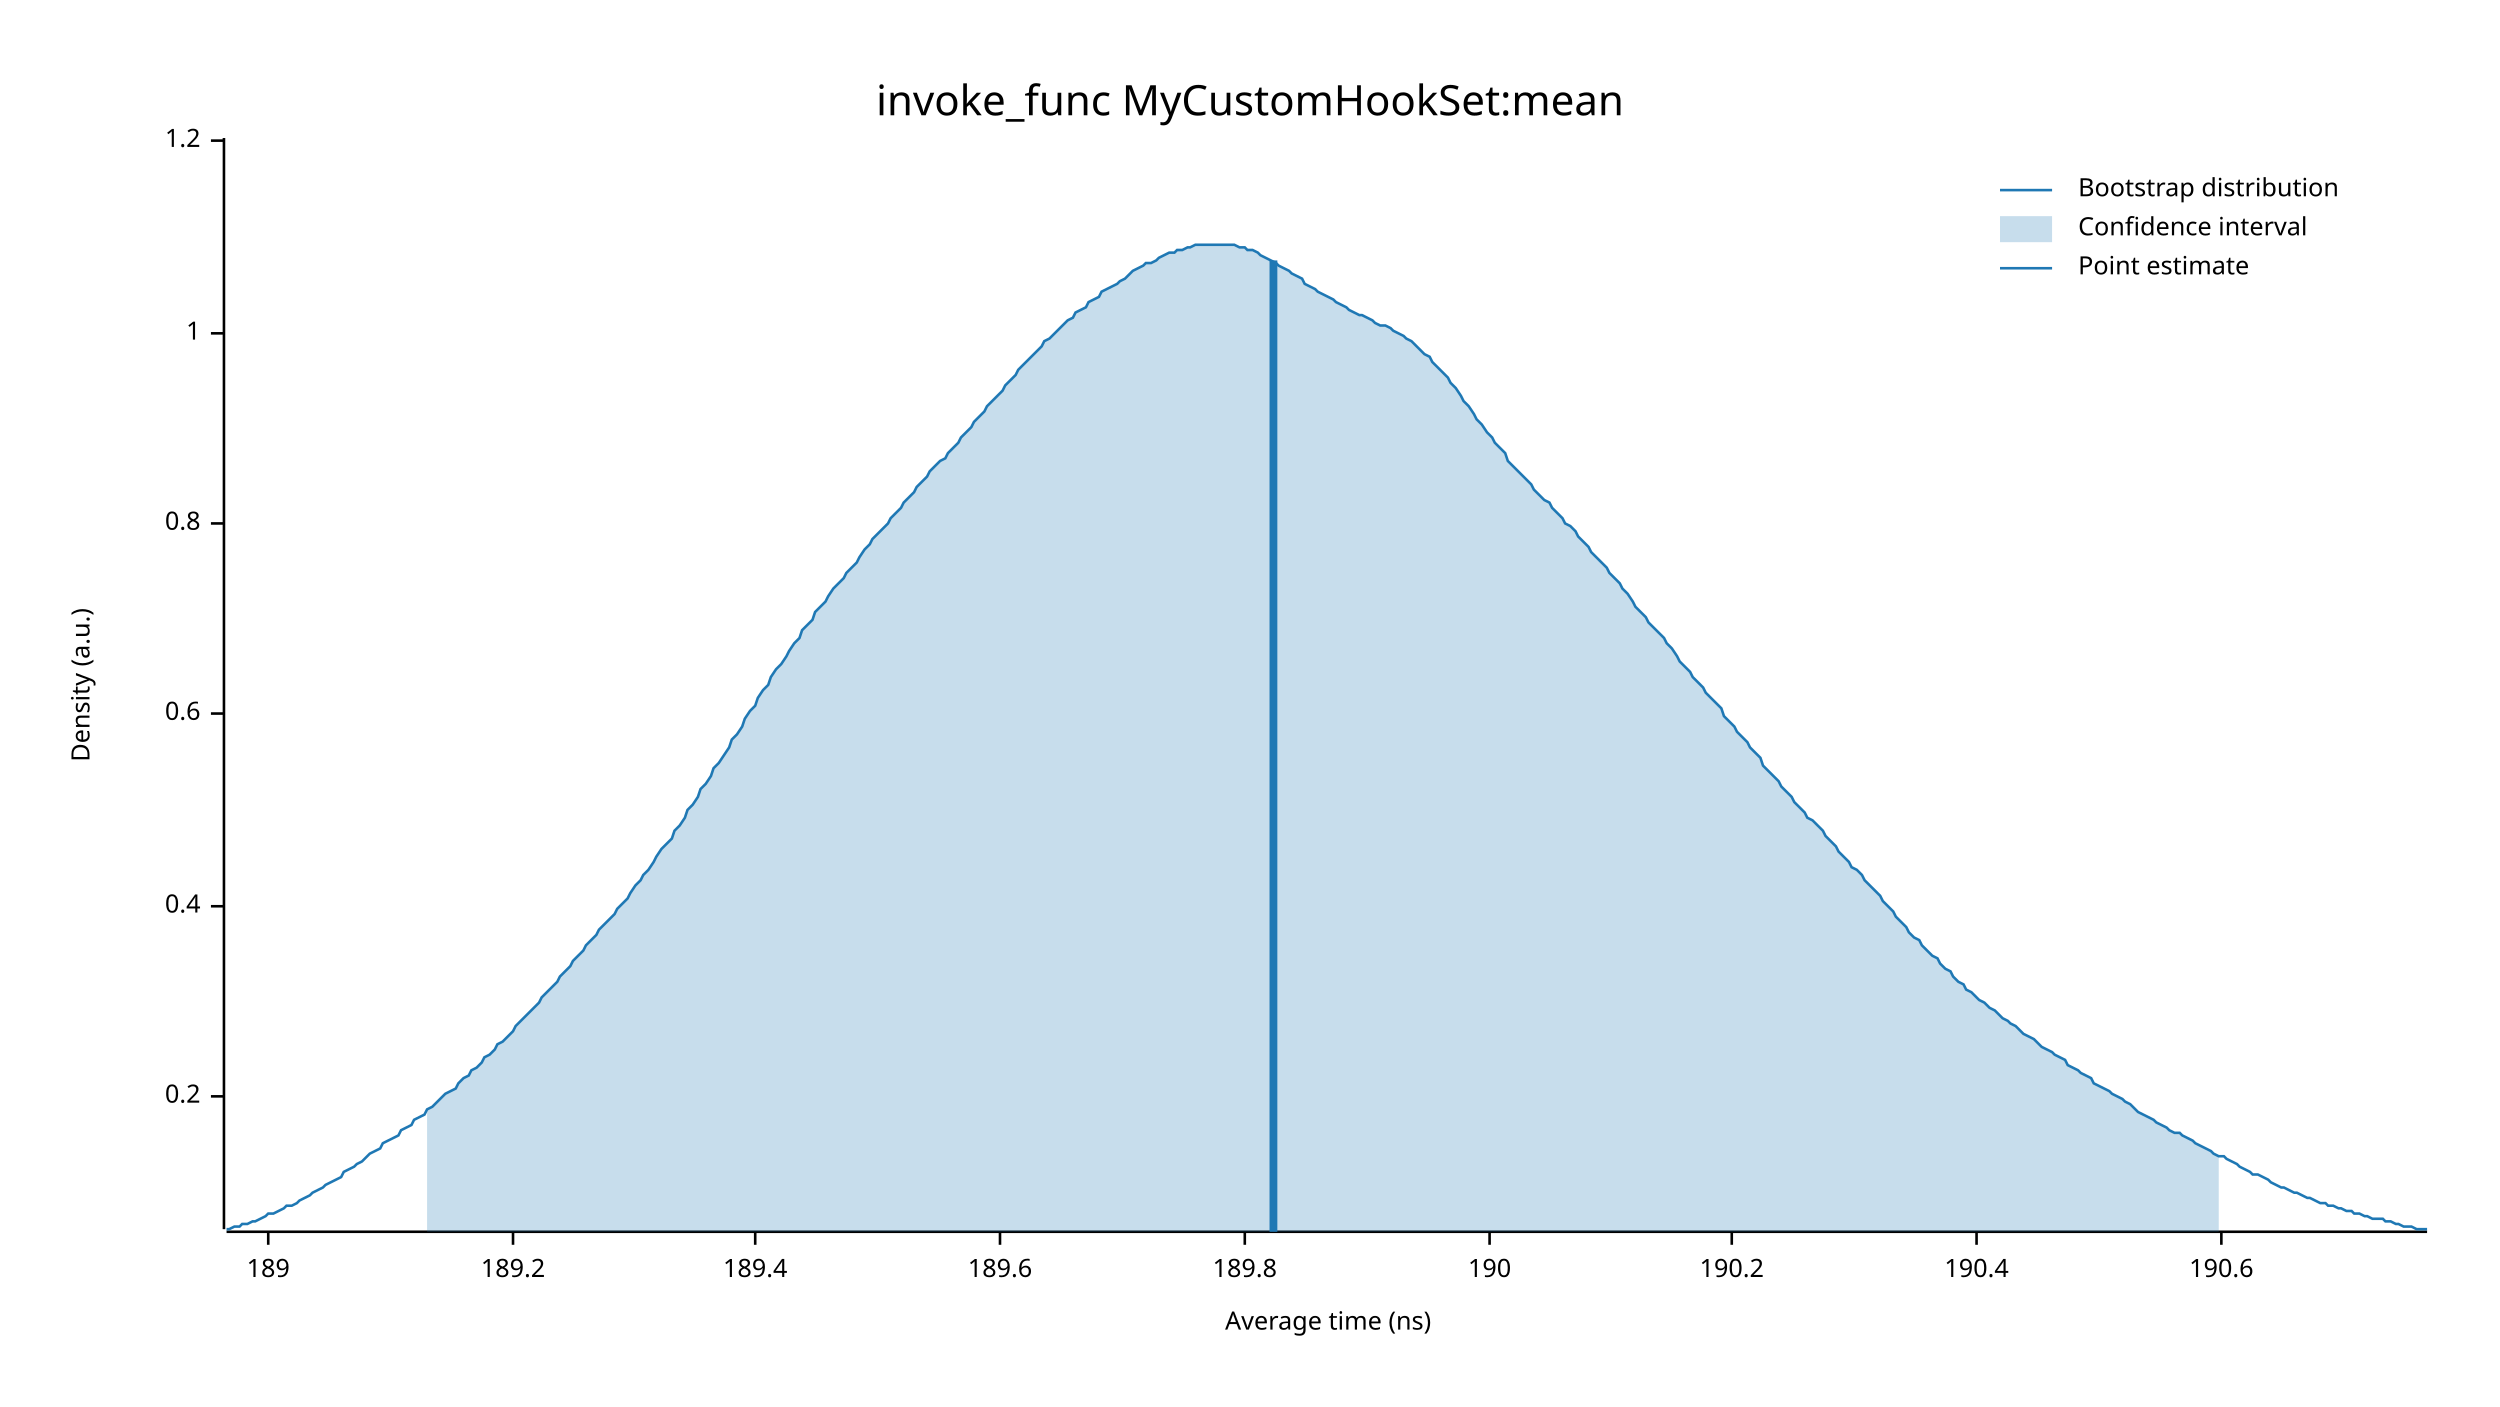
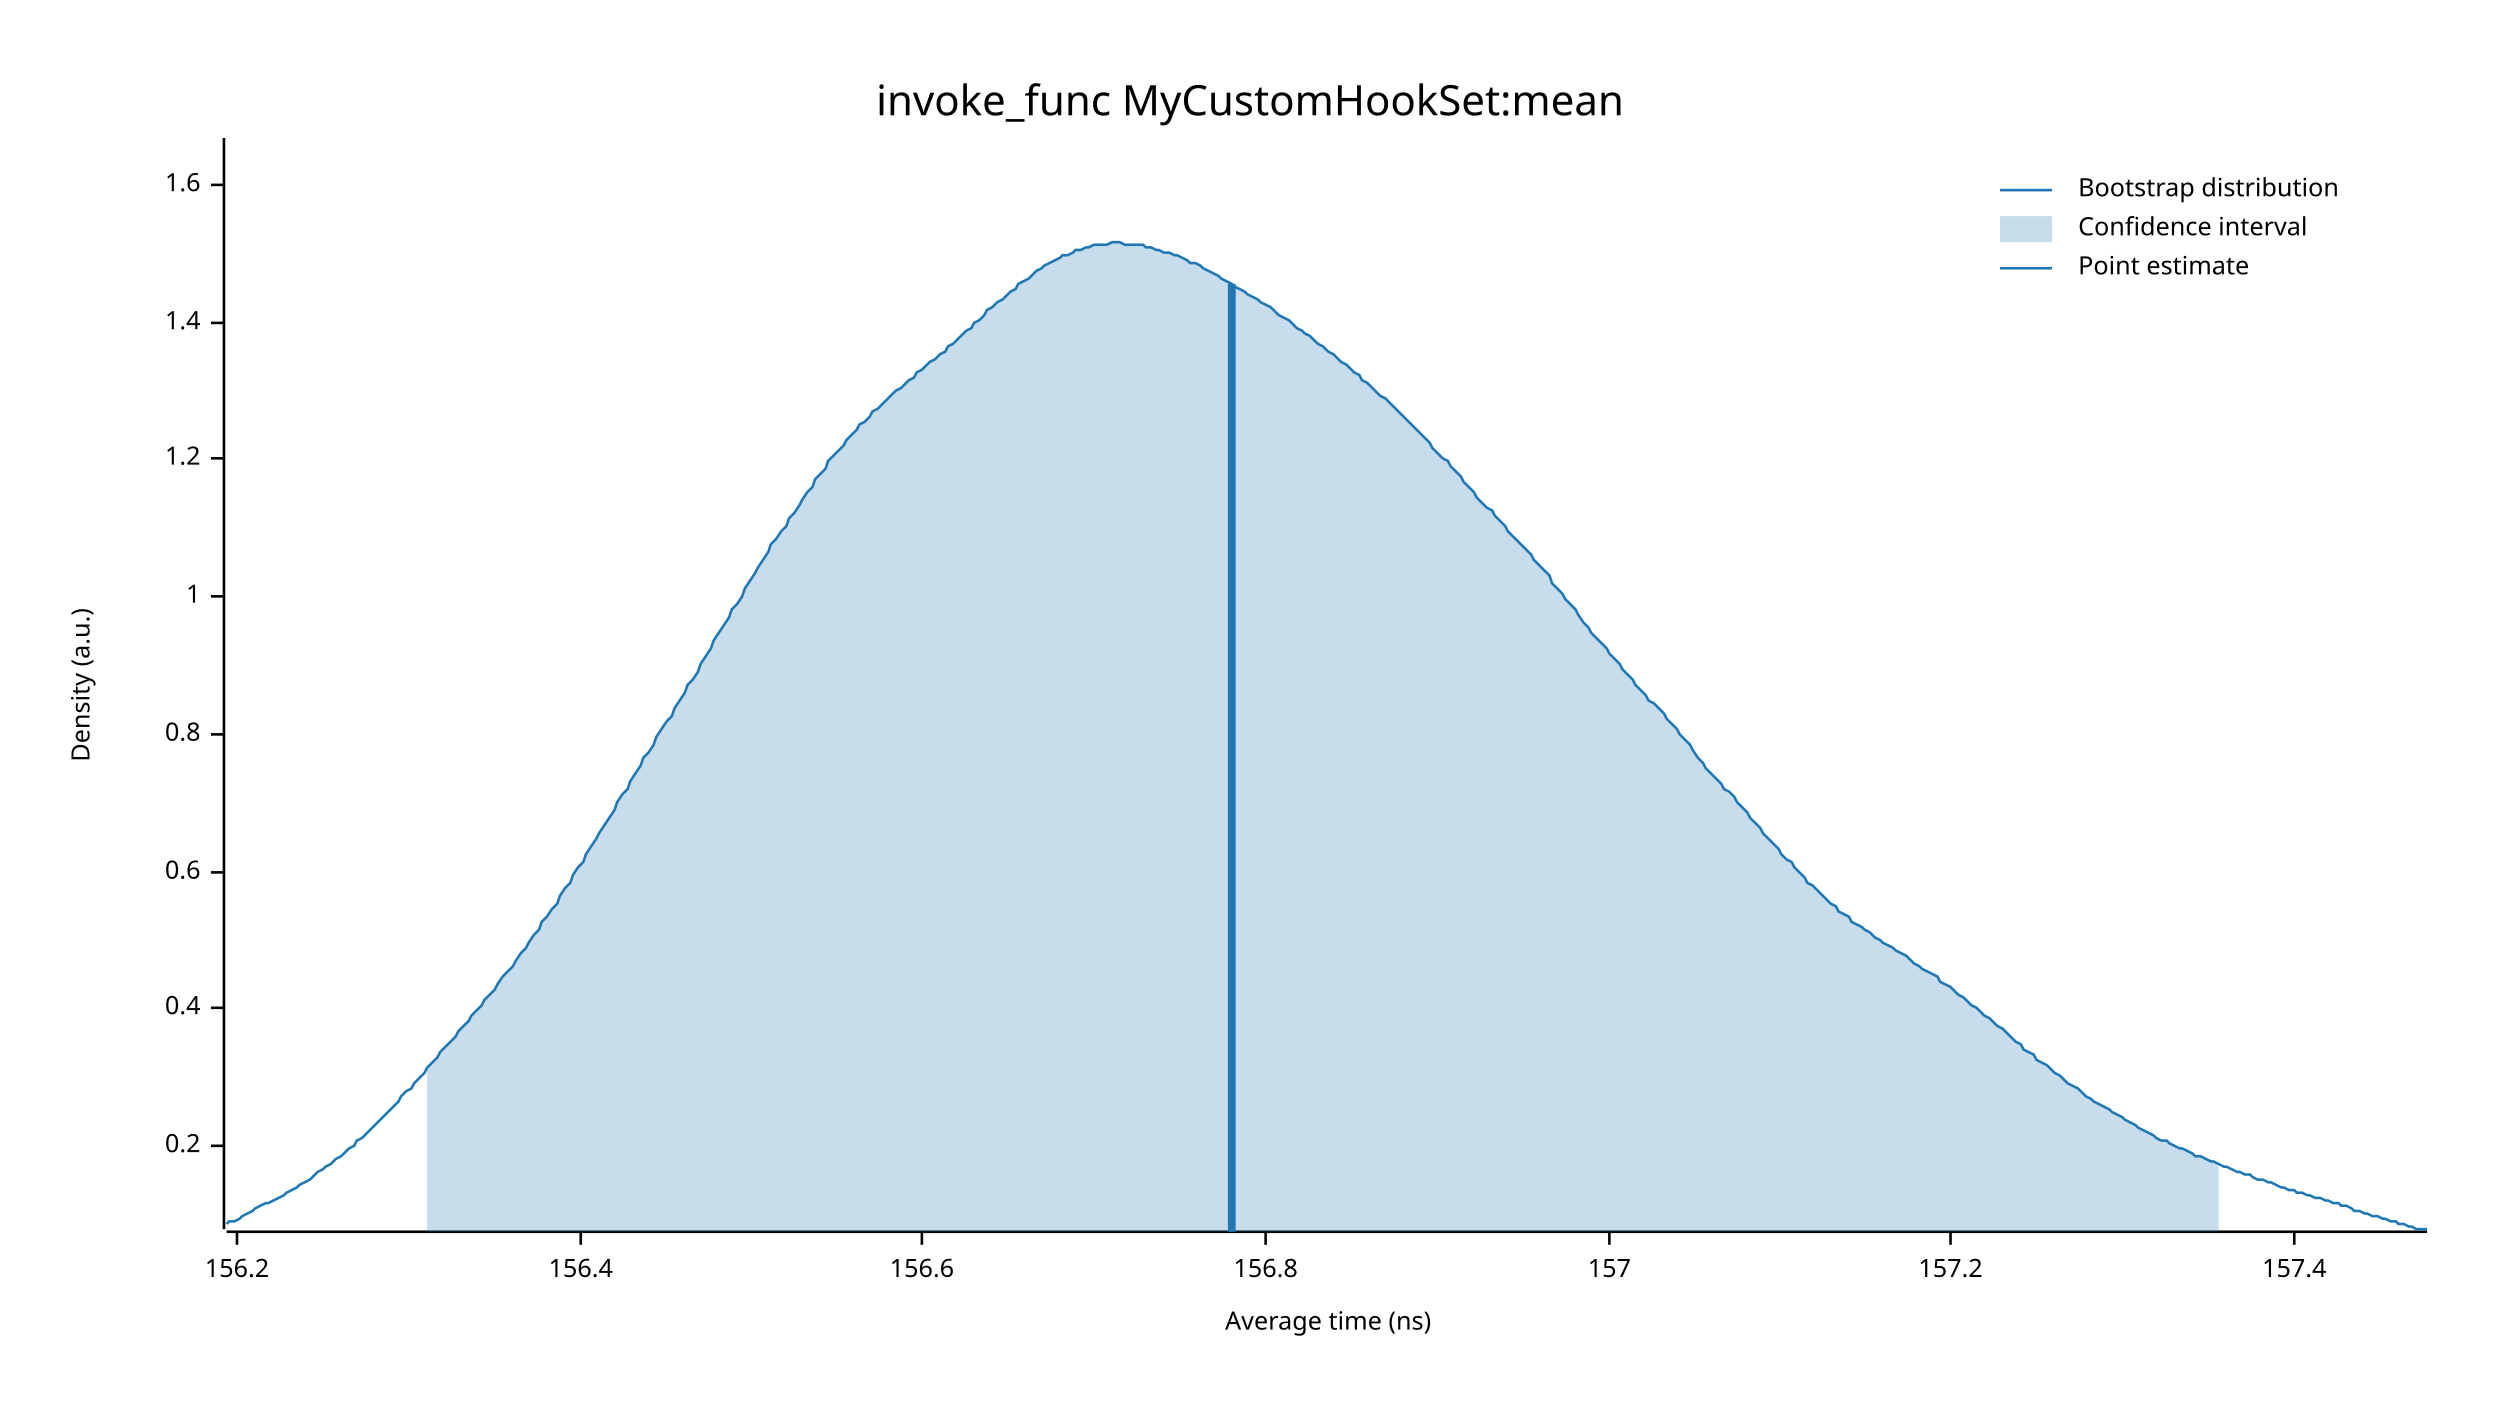
<svg xmlns="http://www.w3.org/2000/svg" width="960" height="540" viewBox="0 0 960 540">
  <text x="480" y="32" dy="0.76em" text-anchor="middle" font-family="sans-serif" font-size="16.129" opacity="1" fill="#000000">
invoke_func MyCustomHookSet:mean
</text>
  <text x="27" y="263" dy="0.76em" text-anchor="middle" font-family="sans-serif" font-size="9.677" opacity="1" fill="#000000" transform="rotate(270, 27, 263)">
Density (a.u.)
</text>
  <text x="510" y="513" dy="-0.5ex" text-anchor="middle" font-family="sans-serif" font-size="9.677" opacity="1" fill="#000000">
Average time (ns)
</text>
  <polyline fill="none" opacity="1" stroke="#000000" stroke-width="1" points="86,53 86,472 " />
-   <text x="77" y="421" dy="0.5ex" text-anchor="end" font-family="sans-serif" font-size="9.677" opacity="1" fill="#000000">
+   <text x="77" y="440" dy="0.5ex" text-anchor="end" font-family="sans-serif" font-size="9.677" opacity="1" fill="#000000">
0.2
</text>
-   <polyline fill="none" opacity="1" stroke="#000000" stroke-width="1" points="81,421 86,421 " />
-   <text x="77" y="348" dy="0.5ex" text-anchor="end" font-family="sans-serif" font-size="9.677" opacity="1" fill="#000000">
+   <polyline fill="none" opacity="1" stroke="#000000" stroke-width="1" points="81,440 86,440 " />
+   <text x="77" y="387" dy="0.5ex" text-anchor="end" font-family="sans-serif" font-size="9.677" opacity="1" fill="#000000">
0.4
</text>
-   <polyline fill="none" opacity="1" stroke="#000000" stroke-width="1" points="81,348 86,348 " />
-   <text x="77" y="274" dy="0.5ex" text-anchor="end" font-family="sans-serif" font-size="9.677" opacity="1" fill="#000000">
+   <polyline fill="none" opacity="1" stroke="#000000" stroke-width="1" points="81,387 86,387 " />
+   <text x="77" y="335" dy="0.5ex" text-anchor="end" font-family="sans-serif" font-size="9.677" opacity="1" fill="#000000">
0.6
</text>
-   <polyline fill="none" opacity="1" stroke="#000000" stroke-width="1" points="81,274 86,274 " />
-   <text x="77" y="201" dy="0.5ex" text-anchor="end" font-family="sans-serif" font-size="9.677" opacity="1" fill="#000000">
+   <polyline fill="none" opacity="1" stroke="#000000" stroke-width="1" points="81,335 86,335 " />
+   <text x="77" y="282" dy="0.5ex" text-anchor="end" font-family="sans-serif" font-size="9.677" opacity="1" fill="#000000">
0.8
</text>
-   <polyline fill="none" opacity="1" stroke="#000000" stroke-width="1" points="81,201 86,201 " />
-   <text x="77" y="128" dy="0.5ex" text-anchor="end" font-family="sans-serif" font-size="9.677" opacity="1" fill="#000000">
+   <polyline fill="none" opacity="1" stroke="#000000" stroke-width="1" points="81,282 86,282 " />
+   <text x="77" y="229" dy="0.5ex" text-anchor="end" font-family="sans-serif" font-size="9.677" opacity="1" fill="#000000">
1
</text>
-   <polyline fill="none" opacity="1" stroke="#000000" stroke-width="1" points="81,128 86,128 " />
-   <text x="77" y="54" dy="0.5ex" text-anchor="end" font-family="sans-serif" font-size="9.677" opacity="1" fill="#000000">
+   <polyline fill="none" opacity="1" stroke="#000000" stroke-width="1" points="81,229 86,229 " />
+   <text x="77" y="176" dy="0.5ex" text-anchor="end" font-family="sans-serif" font-size="9.677" opacity="1" fill="#000000">
1.2
</text>
-   <polyline fill="none" opacity="1" stroke="#000000" stroke-width="1" points="81,54 86,54 " />
+   <polyline fill="none" opacity="1" stroke="#000000" stroke-width="1" points="81,176 86,176 " />
+   <text x="77" y="124" dy="0.5ex" text-anchor="end" font-family="sans-serif" font-size="9.677" opacity="1" fill="#000000">
+ 1.4
+ </text>
+   <polyline fill="none" opacity="1" stroke="#000000" stroke-width="1" points="81,124 86,124 " />
+   <text x="77" y="71" dy="0.5ex" text-anchor="end" font-family="sans-serif" font-size="9.677" opacity="1" fill="#000000">
+ 1.6
+ </text>
+   <polyline fill="none" opacity="1" stroke="#000000" stroke-width="1" points="81,71 86,71 " />
  <polyline fill="none" opacity="1" stroke="#000000" stroke-width="1" points="87,473 932,473 " />
-   <text x="103" y="483" dy="0.76em" text-anchor="middle" font-family="sans-serif" font-size="9.677" opacity="1" fill="#000000">
- 189
+   <text x="91" y="483" dy="0.76em" text-anchor="middle" font-family="sans-serif" font-size="9.677" opacity="1" fill="#000000">
+ 156.2
</text>
-   <polyline fill="none" opacity="1" stroke="#000000" stroke-width="1" points="103,473 103,478 " />
-   <text x="197" y="483" dy="0.76em" text-anchor="middle" font-family="sans-serif" font-size="9.677" opacity="1" fill="#000000">
- 189.2
+   <polyline fill="none" opacity="1" stroke="#000000" stroke-width="1" points="91,473 91,478 " />
+   <text x="223" y="483" dy="0.76em" text-anchor="middle" font-family="sans-serif" font-size="9.677" opacity="1" fill="#000000">
+ 156.4
</text>
-   <polyline fill="none" opacity="1" stroke="#000000" stroke-width="1" points="197,473 197,478 " />
-   <text x="290" y="483" dy="0.76em" text-anchor="middle" font-family="sans-serif" font-size="9.677" opacity="1" fill="#000000">
- 189.4
+   <polyline fill="none" opacity="1" stroke="#000000" stroke-width="1" points="223,473 223,478 " />
+   <text x="354" y="483" dy="0.76em" text-anchor="middle" font-family="sans-serif" font-size="9.677" opacity="1" fill="#000000">
+ 156.6
</text>
-   <polyline fill="none" opacity="1" stroke="#000000" stroke-width="1" points="290,473 290,478 " />
-   <text x="384" y="483" dy="0.76em" text-anchor="middle" font-family="sans-serif" font-size="9.677" opacity="1" fill="#000000">
- 189.6
+   <polyline fill="none" opacity="1" stroke="#000000" stroke-width="1" points="354,473 354,478 " />
+   <text x="486" y="483" dy="0.76em" text-anchor="middle" font-family="sans-serif" font-size="9.677" opacity="1" fill="#000000">
+ 156.8
</text>
-   <polyline fill="none" opacity="1" stroke="#000000" stroke-width="1" points="384,473 384,478 " />
-   <text x="478" y="483" dy="0.76em" text-anchor="middle" font-family="sans-serif" font-size="9.677" opacity="1" fill="#000000">
- 189.8
+   <polyline fill="none" opacity="1" stroke="#000000" stroke-width="1" points="486,473 486,478 " />
+   <text x="618" y="483" dy="0.76em" text-anchor="middle" font-family="sans-serif" font-size="9.677" opacity="1" fill="#000000">
+ 157
</text>
-   <polyline fill="none" opacity="1" stroke="#000000" stroke-width="1" points="478,473 478,478 " />
-   <text x="572" y="483" dy="0.76em" text-anchor="middle" font-family="sans-serif" font-size="9.677" opacity="1" fill="#000000">
- 190
+   <polyline fill="none" opacity="1" stroke="#000000" stroke-width="1" points="618,473 618,478 " />
+   <text x="749" y="483" dy="0.76em" text-anchor="middle" font-family="sans-serif" font-size="9.677" opacity="1" fill="#000000">
+ 157.2
</text>
-   <polyline fill="none" opacity="1" stroke="#000000" stroke-width="1" points="572,473 572,478 " />
-   <text x="665" y="483" dy="0.76em" text-anchor="middle" font-family="sans-serif" font-size="9.677" opacity="1" fill="#000000">
- 190.2
+   <polyline fill="none" opacity="1" stroke="#000000" stroke-width="1" points="749,473 749,478 " />
+   <text x="881" y="483" dy="0.76em" text-anchor="middle" font-family="sans-serif" font-size="9.677" opacity="1" fill="#000000">
+ 157.4
</text>
-   <polyline fill="none" opacity="1" stroke="#000000" stroke-width="1" points="665,473 665,478 " />
-   <text x="759" y="483" dy="0.76em" text-anchor="middle" font-family="sans-serif" font-size="9.677" opacity="1" fill="#000000">
- 190.4
- </text>
-   <polyline fill="none" opacity="1" stroke="#000000" stroke-width="1" points="759,473 759,478 " />
-   <text x="853" y="483" dy="0.76em" text-anchor="middle" font-family="sans-serif" font-size="9.677" opacity="1" fill="#000000">
- 190.6
- </text>
-   <polyline fill="none" opacity="1" stroke="#000000" stroke-width="1" points="853,473 853,478 " />
-   <polyline fill="none" opacity="1" stroke="#1F78B4" stroke-width="1" points="87,472 88,472 90,471 92,471 93,470 95,470 97,469 98,469 100,468 102,467 103,466 105,466 107,465 109,464 110,463 112,463 114,462 115,461 117,460 119,459 120,458 122,457 124,456 125,455 127,454 129,453 131,452 132,450 134,449 136,448 137,447 139,446 141,444 142,443 144,442 146,441 147,439 149,438 151,437 153,436 154,434 156,433 158,432 159,430 161,429 163,428 164,426 166,425 168,423 169,422 171,420 173,419 175,418 176,416 178,414 180,413 181,411 183,410 185,408 186,406 188,405 190,403 191,401 193,400 195,398 197,396 198,394 200,392 202,390 203,389 205,387 207,385 208,383 210,381 212,379 214,377 215,375 217,373 219,371 220,369 222,367 224,365 225,363 227,361 229,359 230,357 232,355 234,353 236,351 237,349 239,347 241,345 242,343 244,340 246,338 247,336 249,334 251,331 252,329 254,326 256,324 258,322 259,319 261,317 263,314 264,311 266,309 268,306 269,303 271,301 273,298 274,295 276,293 278,290 280,287 281,284 283,282 285,279 286,276 288,273 290,271 291,268 293,265 295,263 296,260 298,257 300,255 302,252 303,250 305,247 307,245 308,242 310,240 312,238 313,235 315,233 317,231 318,229 320,226 322,224 324,222 325,220 327,218 329,216 330,214 332,211 334,209 335,207 337,205 339,203 341,201 342,199 344,197 346,195 347,193 349,191 351,189 352,187 354,185 356,183 357,181 359,179 361,177 363,176 364,174 366,172 368,170 369,168 371,166 373,164 374,162 376,160 378,158 379,156 381,154 383,152 385,150 386,148 388,146 390,144 391,142 393,140 395,138 396,137 398,135 400,133 401,131 403,130 405,128 407,126 408,125 410,123 412,122 413,120 415,119 417,118 418,116 420,115 422,114 423,112 425,111 427,110 429,109 430,108 432,107 434,105 435,104 437,103 439,102 440,101 442,101 444,100 445,99 447,98 449,97 451,97 452,96 454,96 456,95 457,95 459,94 461,94 462,94 464,94 466,94 468,94 469,94 471,94 473,94 474,94 476,95 478,95 479,96 481,96 483,97 484,98 486,99 488,100 490,101 491,102 493,103 495,104 496,105 498,106 500,107 501,109 503,110 505,111 506,112 508,113 510,114 512,115 513,116 515,117 517,118 518,119 520,120 522,121 523,121 525,122 527,123 528,124 530,125 532,125 534,126 535,127 537,128 539,129 540,130 542,131 544,133 545,134 547,136 549,137 550,139 552,141 554,143 556,145 557,147 559,149 561,152 562,154 564,156 566,159 567,161 569,163 571,166 573,168 574,170 576,172 578,174 579,177 581,179 583,181 584,182 586,184 588,186 589,188 591,190 593,192 595,193 596,195 598,197 600,199 601,201 603,202 605,204 606,206 608,208 610,210 611,212 613,214 615,216 617,218 618,220 620,222 622,224 623,226 625,228 627,231 628,233 630,235 632,237 633,239 635,241 637,243 639,245 640,247 642,249 644,252 645,254 647,256 649,258 650,260 652,262 654,264 655,266 657,268 659,270 661,272 662,275 664,277 666,279 667,281 669,283 671,285 672,287 674,289 676,291 677,294 679,296 681,298 683,300 684,302 686,304 688,306 689,308 691,310 693,312 694,314 696,315 698,317 700,319 701,321 703,323 705,325 706,327 708,329 710,331 711,333 713,334 715,336 716,338 718,340 720,342 722,344 723,346 725,348 727,350 728,352 730,354 732,356 733,358 735,360 737,361 738,363 740,365 742,367 744,368 745,370 747,372 749,373 750,375 752,377 754,378 755,380 757,381 759,383 760,384 762,385 764,387 766,388 767,389 769,391 771,392 772,393 774,394 776,396 777,397 779,398 781,399 782,400 784,402 786,403 788,404 789,405 791,406 793,407 794,409 796,410 798,411 799,412 801,413 803,414 804,416 806,417 808,418 810,419 811,420 813,421 815,422 816,423 818,424 820,426 821,427 823,428 825,429 827,430 828,431 830,432 832,433 833,434 835,435 837,435 838,436 840,437 842,438 843,439 845,440 847,441 849,442 850,443 852,444 854,444 855,445 857,446 859,447 860,448 862,449 864,450 865,451 867,451 869,452 871,453 872,454 874,455 876,456 877,456 879,457 881,458 882,458 884,459 886,460 887,460 889,461 891,462 893,462 894,463 896,463 898,464 899,464 901,465 903,465 904,466 906,466 908,467 909,467 911,468 913,468 915,468 916,469 918,469 920,470 921,470 923,471 925,471 926,471 928,472 930,472 932,472 " />
-   <polygon opacity="0.25" fill="#1F78B4" points="164,426 166,425 168,423 169,422 171,420 173,419 175,418 176,416 178,414 180,413 181,411 183,410 185,408 186,406 188,405 190,403 191,401 193,400 195,398 197,396 198,394 200,392 202,390 203,389 205,387 207,385 208,383 210,381 212,379 214,377 215,375 217,373 219,371 220,369 222,367 224,365 225,363 227,361 229,359 230,357 232,355 234,353 236,351 237,349 239,347 241,345 242,343 244,340 246,338 247,336 249,334 251,331 252,329 254,326 256,324 258,322 259,319 261,317 263,314 264,311 266,309 268,306 269,303 271,301 273,298 274,295 276,293 278,290 280,287 281,284 283,282 285,279 286,276 288,273 290,271 291,268 293,265 295,263 296,260 298,257 300,255 302,252 303,250 305,247 307,245 308,242 310,240 312,238 313,235 315,233 317,231 318,229 320,226 322,224 324,222 325,220 327,218 329,216 330,214 332,211 334,209 335,207 337,205 339,203 341,201 342,199 344,197 346,195 347,193 349,191 351,189 352,187 354,185 356,183 357,181 359,179 361,177 363,176 364,174 366,172 368,170 369,168 371,166 373,164 374,162 376,160 378,158 379,156 381,154 383,152 385,150 386,148 388,146 390,144 391,142 393,140 395,138 396,137 398,135 400,133 401,131 403,130 405,128 407,126 408,125 410,123 412,122 413,120 415,119 417,118 418,116 420,115 422,114 423,112 425,111 427,110 429,109 430,108 432,107 434,105 435,104 437,103 439,102 440,101 442,101 444,100 445,99 447,98 449,97 451,97 452,96 454,96 456,95 457,95 459,94 461,94 462,94 464,94 466,94 468,94 469,94 471,94 473,94 474,94 476,95 478,95 479,96 481,96 483,97 484,98 486,99 488,100 490,101 491,102 493,103 495,104 496,105 498,106 500,107 501,109 503,110 505,111 506,112 508,113 510,114 512,115 513,116 515,117 517,118 518,119 520,120 522,121 523,121 525,122 527,123 528,124 530,125 532,125 534,126 535,127 537,128 539,129 540,130 542,131 544,133 545,134 547,136 549,137 550,139 552,141 554,143 556,145 557,147 559,149 561,152 562,154 564,156 566,159 567,161 569,163 571,166 573,168 574,170 576,172 578,174 579,177 581,179 583,181 584,182 586,184 588,186 589,188 591,190 593,192 595,193 596,195 598,197 600,199 601,201 603,202 605,204 606,206 608,208 610,210 611,212 613,214 615,216 617,218 618,220 620,222 622,224 623,226 625,228 627,231 628,233 630,235 632,237 633,239 635,241 637,243 639,245 640,247 642,249 644,252 645,254 647,256 649,258 650,260 652,262 654,264 655,266 657,268 659,270 661,272 662,275 664,277 666,279 667,281 669,283 671,285 672,287 674,289 676,291 677,294 679,296 681,298 683,300 684,302 686,304 688,306 689,308 691,310 693,312 694,314 696,315 698,317 700,319 701,321 703,323 705,325 706,327 708,329 710,331 711,333 713,334 715,336 716,338 718,340 720,342 722,344 723,346 725,348 727,350 728,352 730,354 732,356 733,358 735,360 737,361 738,363 740,365 742,367 744,368 745,370 747,372 749,373 750,375 752,377 754,378 755,380 757,381 759,383 760,384 762,385 764,387 766,388 767,389 769,391 771,392 772,393 774,394 776,396 777,397 779,398 781,399 782,400 784,402 786,403 788,404 789,405 791,406 793,407 794,409 796,410 798,411 799,412 801,413 803,414 804,416 806,417 808,418 810,419 811,420 813,421 815,422 816,423 818,424 820,426 821,427 823,428 825,429 827,430 828,431 830,432 832,433 833,434 835,435 837,435 838,436 840,437 842,438 843,439 845,440 847,441 849,442 850,443 852,444 852,473 164,473 " />
-   <polyline fill="none" opacity="1" stroke="#1F78B4" stroke-width="3" points="489,473 489,100 " />
+   <polyline fill="none" opacity="1" stroke="#000000" stroke-width="1" points="881,473 881,478 " />
+   <polyline fill="none" opacity="1" stroke="#1F78B4" stroke-width="1" points="87,470 88,469 90,469 92,468 93,467 95,466 97,465 98,464 100,463 102,462 103,462 105,461 107,460 109,459 110,458 112,457 114,456 115,455 117,454 119,453 120,452 122,450 124,449 125,448 127,447 129,445 131,444 132,443 134,441 136,440 137,438 139,437 141,435 142,434 144,432 146,430 147,429 149,427 151,425 153,423 154,421 156,419 158,418 159,416 161,414 163,412 164,410 166,408 168,406 169,404 171,402 173,400 175,398 176,396 178,394 180,392 181,390 183,388 185,386 186,384 188,382 190,380 191,378 193,375 195,373 197,371 198,369 200,366 202,364 203,362 205,359 207,357 208,354 210,352 212,349 214,347 215,344 217,341 219,339 220,336 222,333 224,331 225,328 227,325 229,322 230,320 232,317 234,314 236,311 237,308 239,305 241,303 242,300 244,297 246,294 247,291 249,289 251,286 252,283 254,280 256,277 258,275 259,272 261,269 263,266 264,263 266,261 268,258 269,255 271,252 273,249 274,246 276,243 278,240 280,237 281,234 283,232 285,229 286,226 288,223 290,220 291,218 293,215 295,212 296,209 298,207 300,204 302,202 303,199 305,197 307,194 308,192 310,189 312,187 313,184 315,182 317,180 318,177 320,175 322,173 324,171 325,169 327,167 329,165 330,163 332,162 334,160 335,158 337,157 339,155 341,153 342,152 344,150 346,149 347,148 349,146 351,145 352,143 354,142 356,140 357,139 359,138 361,136 363,135 364,133 366,132 368,130 369,129 371,127 373,126 374,124 376,123 378,121 379,119 381,118 383,116 385,115 386,114 388,112 390,111 391,109 393,108 395,107 396,106 398,104 400,103 401,102 403,101 405,100 407,99 408,98 410,98 412,97 413,96 415,96 417,95 418,95 420,94 422,94 423,94 425,94 427,93 429,93 430,93 432,94 434,94 435,94 437,94 439,94 440,95 442,95 444,96 445,96 447,97 449,97 451,98 452,98 454,99 456,100 457,101 459,101 461,102 462,103 464,104 466,105 468,106 469,107 471,108 473,109 474,110 476,111 478,112 479,113 481,114 483,115 484,116 486,117 488,118 490,120 491,121 493,122 495,123 496,124 498,126 500,127 501,128 503,129 505,131 506,132 508,133 510,135 512,136 513,137 515,139 517,140 518,141 520,143 522,144 523,146 525,147 527,149 528,150 530,152 532,153 534,155 535,156 537,158 539,160 540,161 542,163 544,165 545,166 547,168 549,170 550,172 552,174 554,176 556,177 557,179 559,181 561,183 562,185 564,187 566,189 567,191 569,193 571,195 573,196 574,198 576,200 578,202 579,204 581,206 583,208 584,209 586,211 588,213 589,215 591,217 593,219 595,221 596,224 598,226 600,228 601,230 603,232 605,234 606,236 608,239 610,241 611,243 613,245 615,247 617,249 618,251 620,253 622,255 623,257 625,259 627,261 628,263 630,265 632,267 633,269 635,270 637,272 639,274 640,276 642,278 644,280 645,282 647,284 649,286 650,288 652,291 654,293 655,295 657,297 659,299 661,301 662,303 664,304 666,306 667,308 669,310 671,312 672,314 674,316 676,318 677,320 679,322 681,324 683,326 684,328 686,330 688,331 689,333 691,335 693,337 694,339 696,340 698,342 700,344 701,345 703,347 705,348 706,350 708,351 710,352 711,354 713,355 715,356 716,357 718,358 720,360 722,361 723,362 725,363 727,364 728,365 730,366 732,367 733,368 735,370 737,371 738,372 740,373 742,374 744,375 745,377 747,378 749,379 750,380 752,382 754,383 755,384 757,386 759,387 760,388 762,390 764,391 766,393 767,394 769,395 771,397 772,398 774,400 776,401 777,403 779,404 781,405 782,407 784,408 786,409 788,411 789,412 791,413 793,415 794,416 796,417 798,418 799,419 801,421 803,422 804,423 806,424 808,425 810,426 811,427 813,428 815,429 816,430 818,431 820,432 821,433 823,434 825,435 827,436 828,437 830,438 832,438 833,439 835,440 837,441 838,441 840,442 842,443 843,444 845,444 847,445 849,446 850,446 852,447 854,448 855,448 857,449 859,450 860,450 862,451 864,451 865,452 867,453 869,453 871,454 872,454 874,455 876,456 877,456 879,457 881,457 882,458 884,458 886,459 887,459 889,460 891,460 893,461 894,461 896,462 898,462 899,463 901,463 903,464 904,465 906,465 908,466 909,466 911,467 913,467 915,468 916,468 918,469 920,469 921,470 923,470 925,471 926,471 928,472 930,472 932,472 " />
+   <polygon opacity="0.25" fill="#1F78B4" points="164,410 166,408 168,406 169,404 171,402 173,400 175,398 176,396 178,394 180,392 181,390 183,388 185,386 186,384 188,382 190,380 191,378 193,375 195,373 197,371 198,369 200,366 202,364 203,362 205,359 207,357 208,354 210,352 212,349 214,347 215,344 217,341 219,339 220,336 222,333 224,331 225,328 227,325 229,322 230,320 232,317 234,314 236,311 237,308 239,305 241,303 242,300 244,297 246,294 247,291 249,289 251,286 252,283 254,280 256,277 258,275 259,272 261,269 263,266 264,263 266,261 268,258 269,255 271,252 273,249 274,246 276,243 278,240 280,237 281,234 283,232 285,229 286,226 288,223 290,220 291,218 293,215 295,212 296,209 298,207 300,204 302,202 303,199 305,197 307,194 308,192 310,189 312,187 313,184 315,182 317,180 318,177 320,175 322,173 324,171 325,169 327,167 329,165 330,163 332,162 334,160 335,158 337,157 339,155 341,153 342,152 344,150 346,149 347,148 349,146 351,145 352,143 354,142 356,140 357,139 359,138 361,136 363,135 364,133 366,132 368,130 369,129 371,127 373,126 374,124 376,123 378,121 379,119 381,118 383,116 385,115 386,114 388,112 390,111 391,109 393,108 395,107 396,106 398,104 400,103 401,102 403,101 405,100 407,99 408,98 410,98 412,97 413,96 415,96 417,95 418,95 420,94 422,94 423,94 425,94 427,93 429,93 430,93 432,94 434,94 435,94 437,94 439,94 440,95 442,95 444,96 445,96 447,97 449,97 451,98 452,98 454,99 456,100 457,101 459,101 461,102 462,103 464,104 466,105 468,106 469,107 471,108 473,109 474,110 476,111 478,112 479,113 481,114 483,115 484,116 486,117 488,118 490,120 491,121 493,122 495,123 496,124 498,126 500,127 501,128 503,129 505,131 506,132 508,133 510,135 512,136 513,137 515,139 517,140 518,141 520,143 522,144 523,146 525,147 527,149 528,150 530,152 532,153 534,155 535,156 537,158 539,160 540,161 542,163 544,165 545,166 547,168 549,170 550,172 552,174 554,176 556,177 557,179 559,181 561,183 562,185 564,187 566,189 567,191 569,193 571,195 573,196 574,198 576,200 578,202 579,204 581,206 583,208 584,209 586,211 588,213 589,215 591,217 593,219 595,221 596,224 598,226 600,228 601,230 603,232 605,234 606,236 608,239 610,241 611,243 613,245 615,247 617,249 618,251 620,253 622,255 623,257 625,259 627,261 628,263 630,265 632,267 633,269 635,270 637,272 639,274 640,276 642,278 644,280 645,282 647,284 649,286 650,288 652,291 654,293 655,295 657,297 659,299 661,301 662,303 664,304 666,306 667,308 669,310 671,312 672,314 674,316 676,318 677,320 679,322 681,324 683,326 684,328 686,330 688,331 689,333 691,335 693,337 694,339 696,340 698,342 700,344 701,345 703,347 705,348 706,350 708,351 710,352 711,354 713,355 715,356 716,357 718,358 720,360 722,361 723,362 725,363 727,364 728,365 730,366 732,367 733,368 735,370 737,371 738,372 740,373 742,374 744,375 745,377 747,378 749,379 750,380 752,382 754,383 755,384 757,386 759,387 760,388 762,390 764,391 766,393 767,394 769,395 771,397 772,398 774,400 776,401 777,403 779,404 781,405 782,407 784,408 786,409 788,411 789,412 791,413 793,415 794,416 796,417 798,418 799,419 801,421 803,422 804,423 806,424 808,425 810,426 811,427 813,428 815,429 816,430 818,431 820,432 821,433 823,434 825,435 827,436 828,437 830,438 832,438 833,439 835,440 837,441 838,441 840,442 842,443 843,444 845,444 847,445 849,446 850,446 852,447 852,473 164,473 " />
+   <polyline fill="none" opacity="1" stroke="#1F78B4" stroke-width="3" points="473,473 473,109 " />
  <text x="798" y="68" dy="0.76em" text-anchor="start" font-family="sans-serif" font-size="9.677" opacity="1" fill="#000000">
Bootstrap distribution
</text>
  <text x="798" y="83" dy="0.76em" text-anchor="start" font-family="sans-serif" font-size="9.677" opacity="1" fill="#000000">
Confidence interval
</text>
  <text x="798" y="98" dy="0.76em" text-anchor="start" font-family="sans-serif" font-size="9.677" opacity="1" fill="#000000">
Point estimate
</text>
  <polyline fill="none" opacity="1" stroke="#1F78B4" stroke-width="1" points="768,73 788,73 " />
  <rect x="768" y="83" width="20" height="10" opacity="0.25" fill="#1F78B4" stroke="none" />
  <polyline fill="none" opacity="1" stroke="#1F78B4" stroke-width="1" points="768,103 788,103 " />
</svg>
